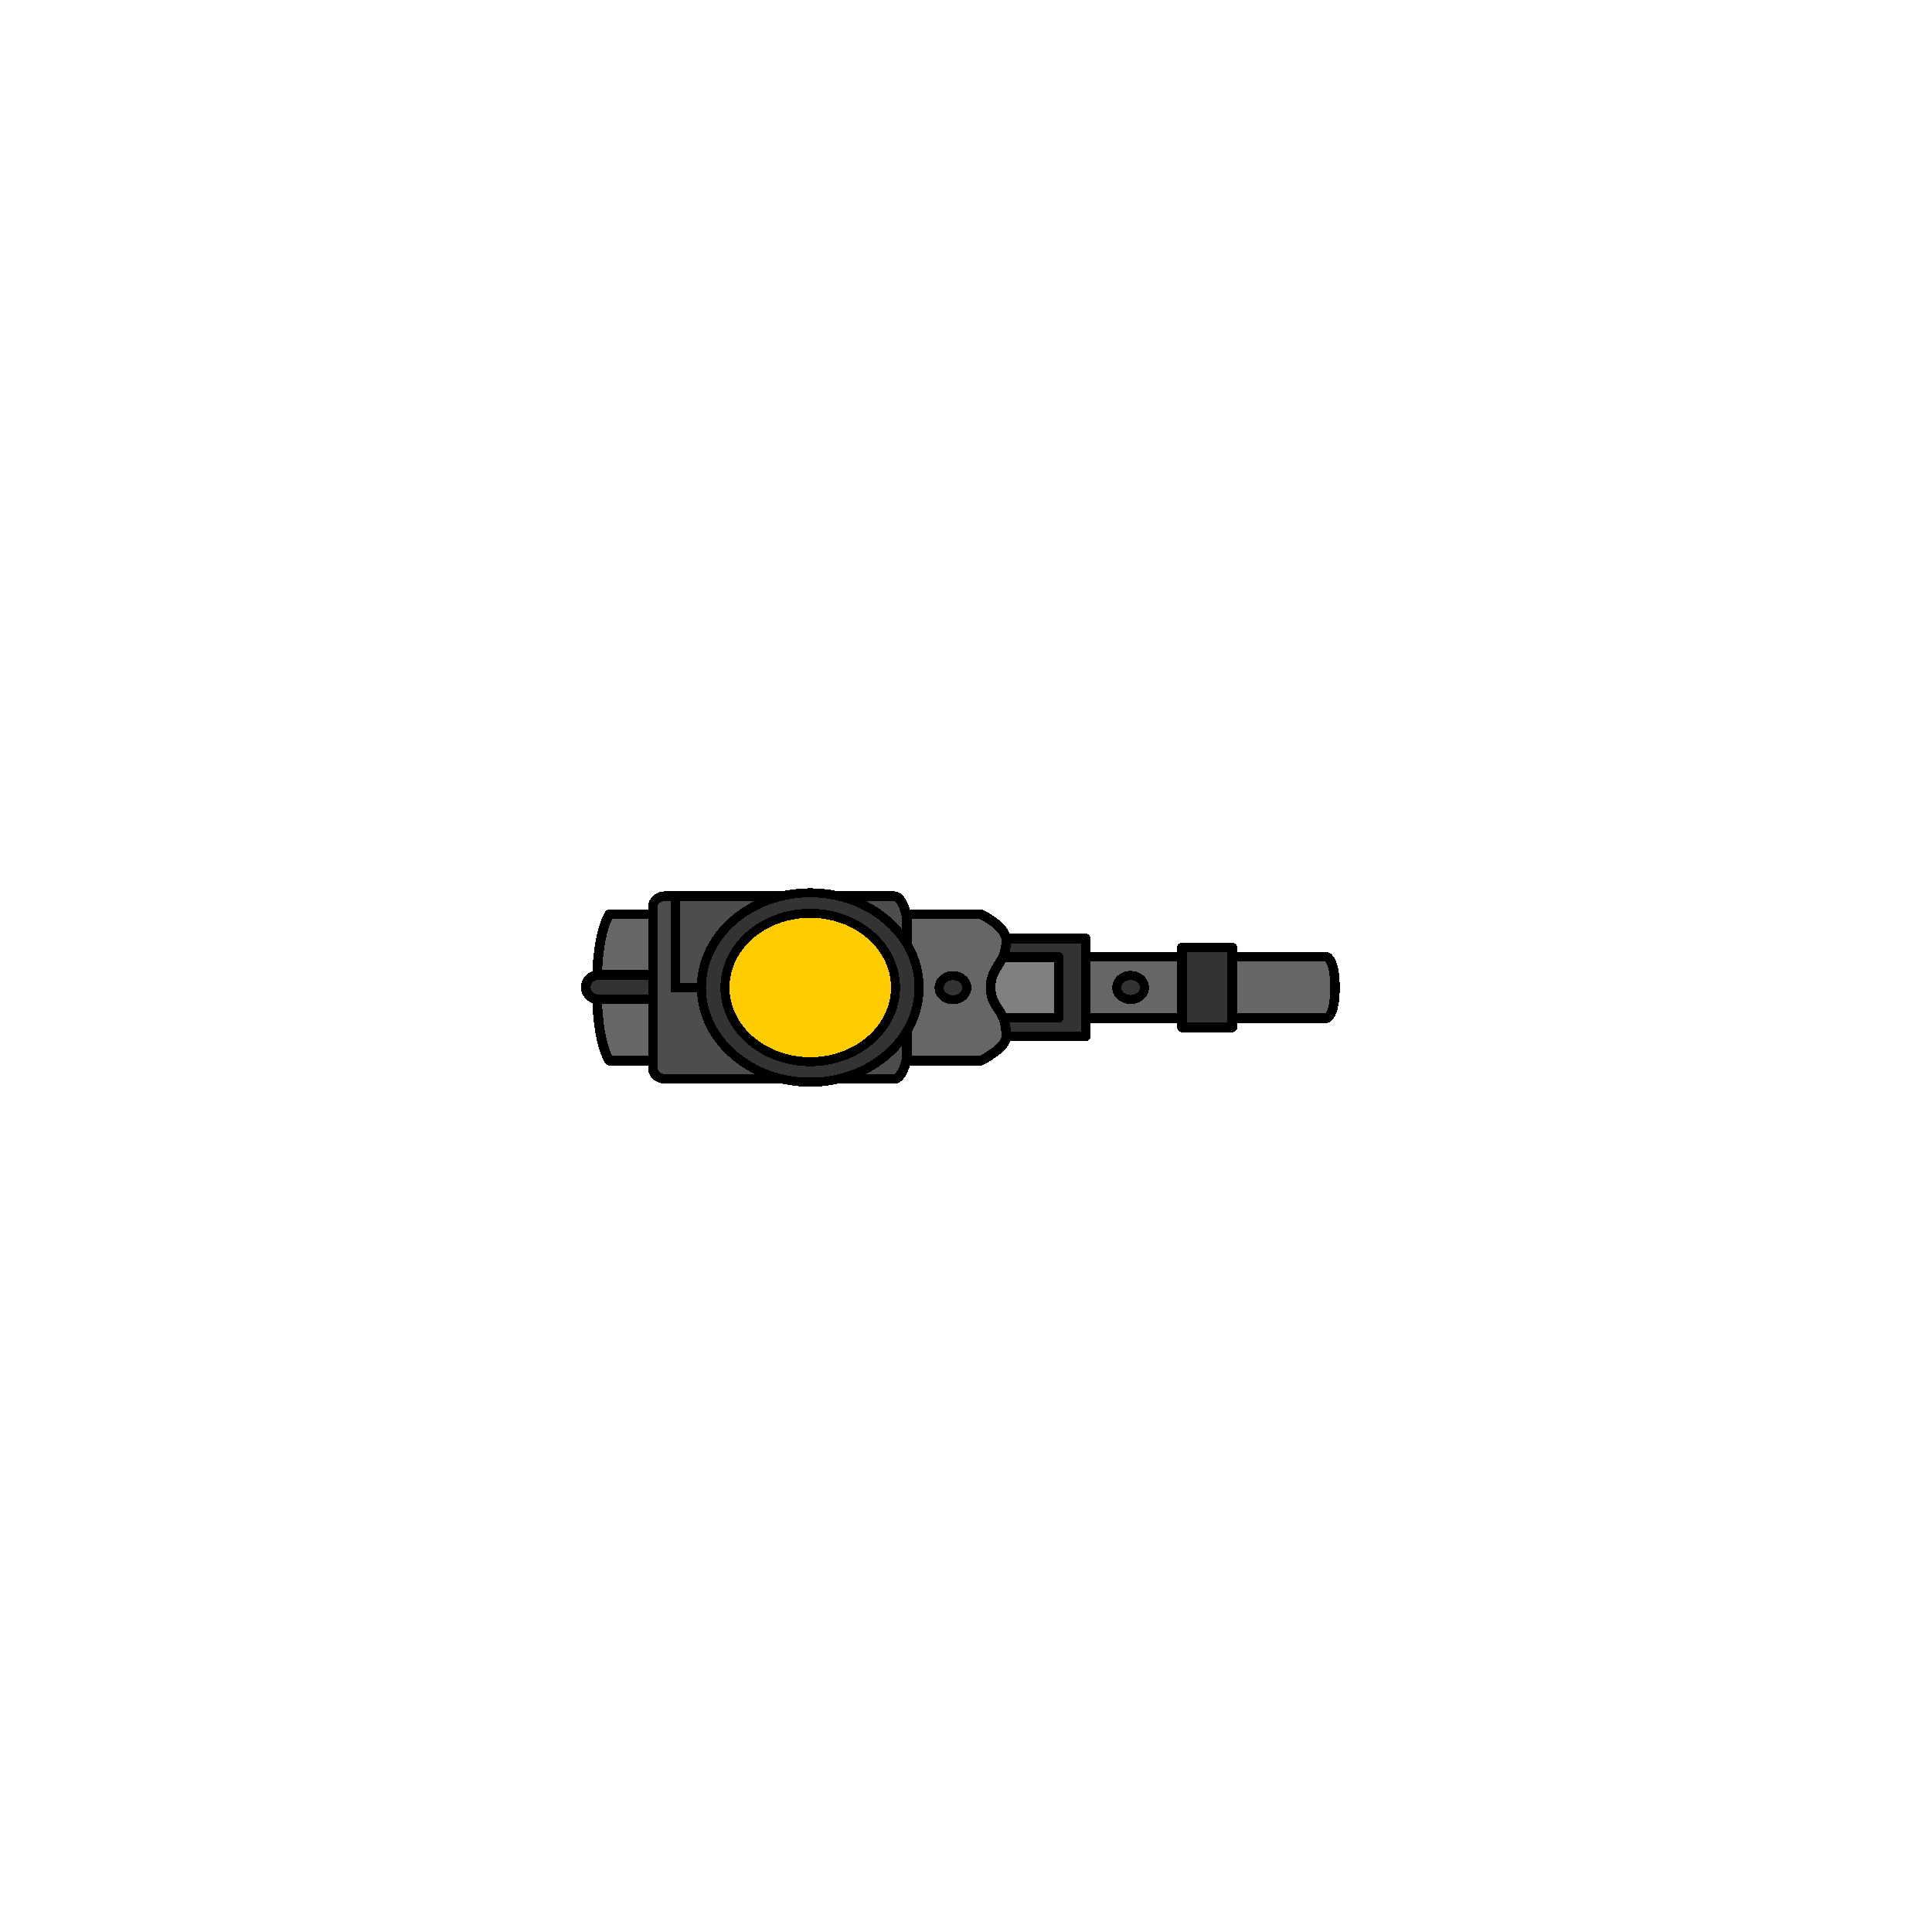
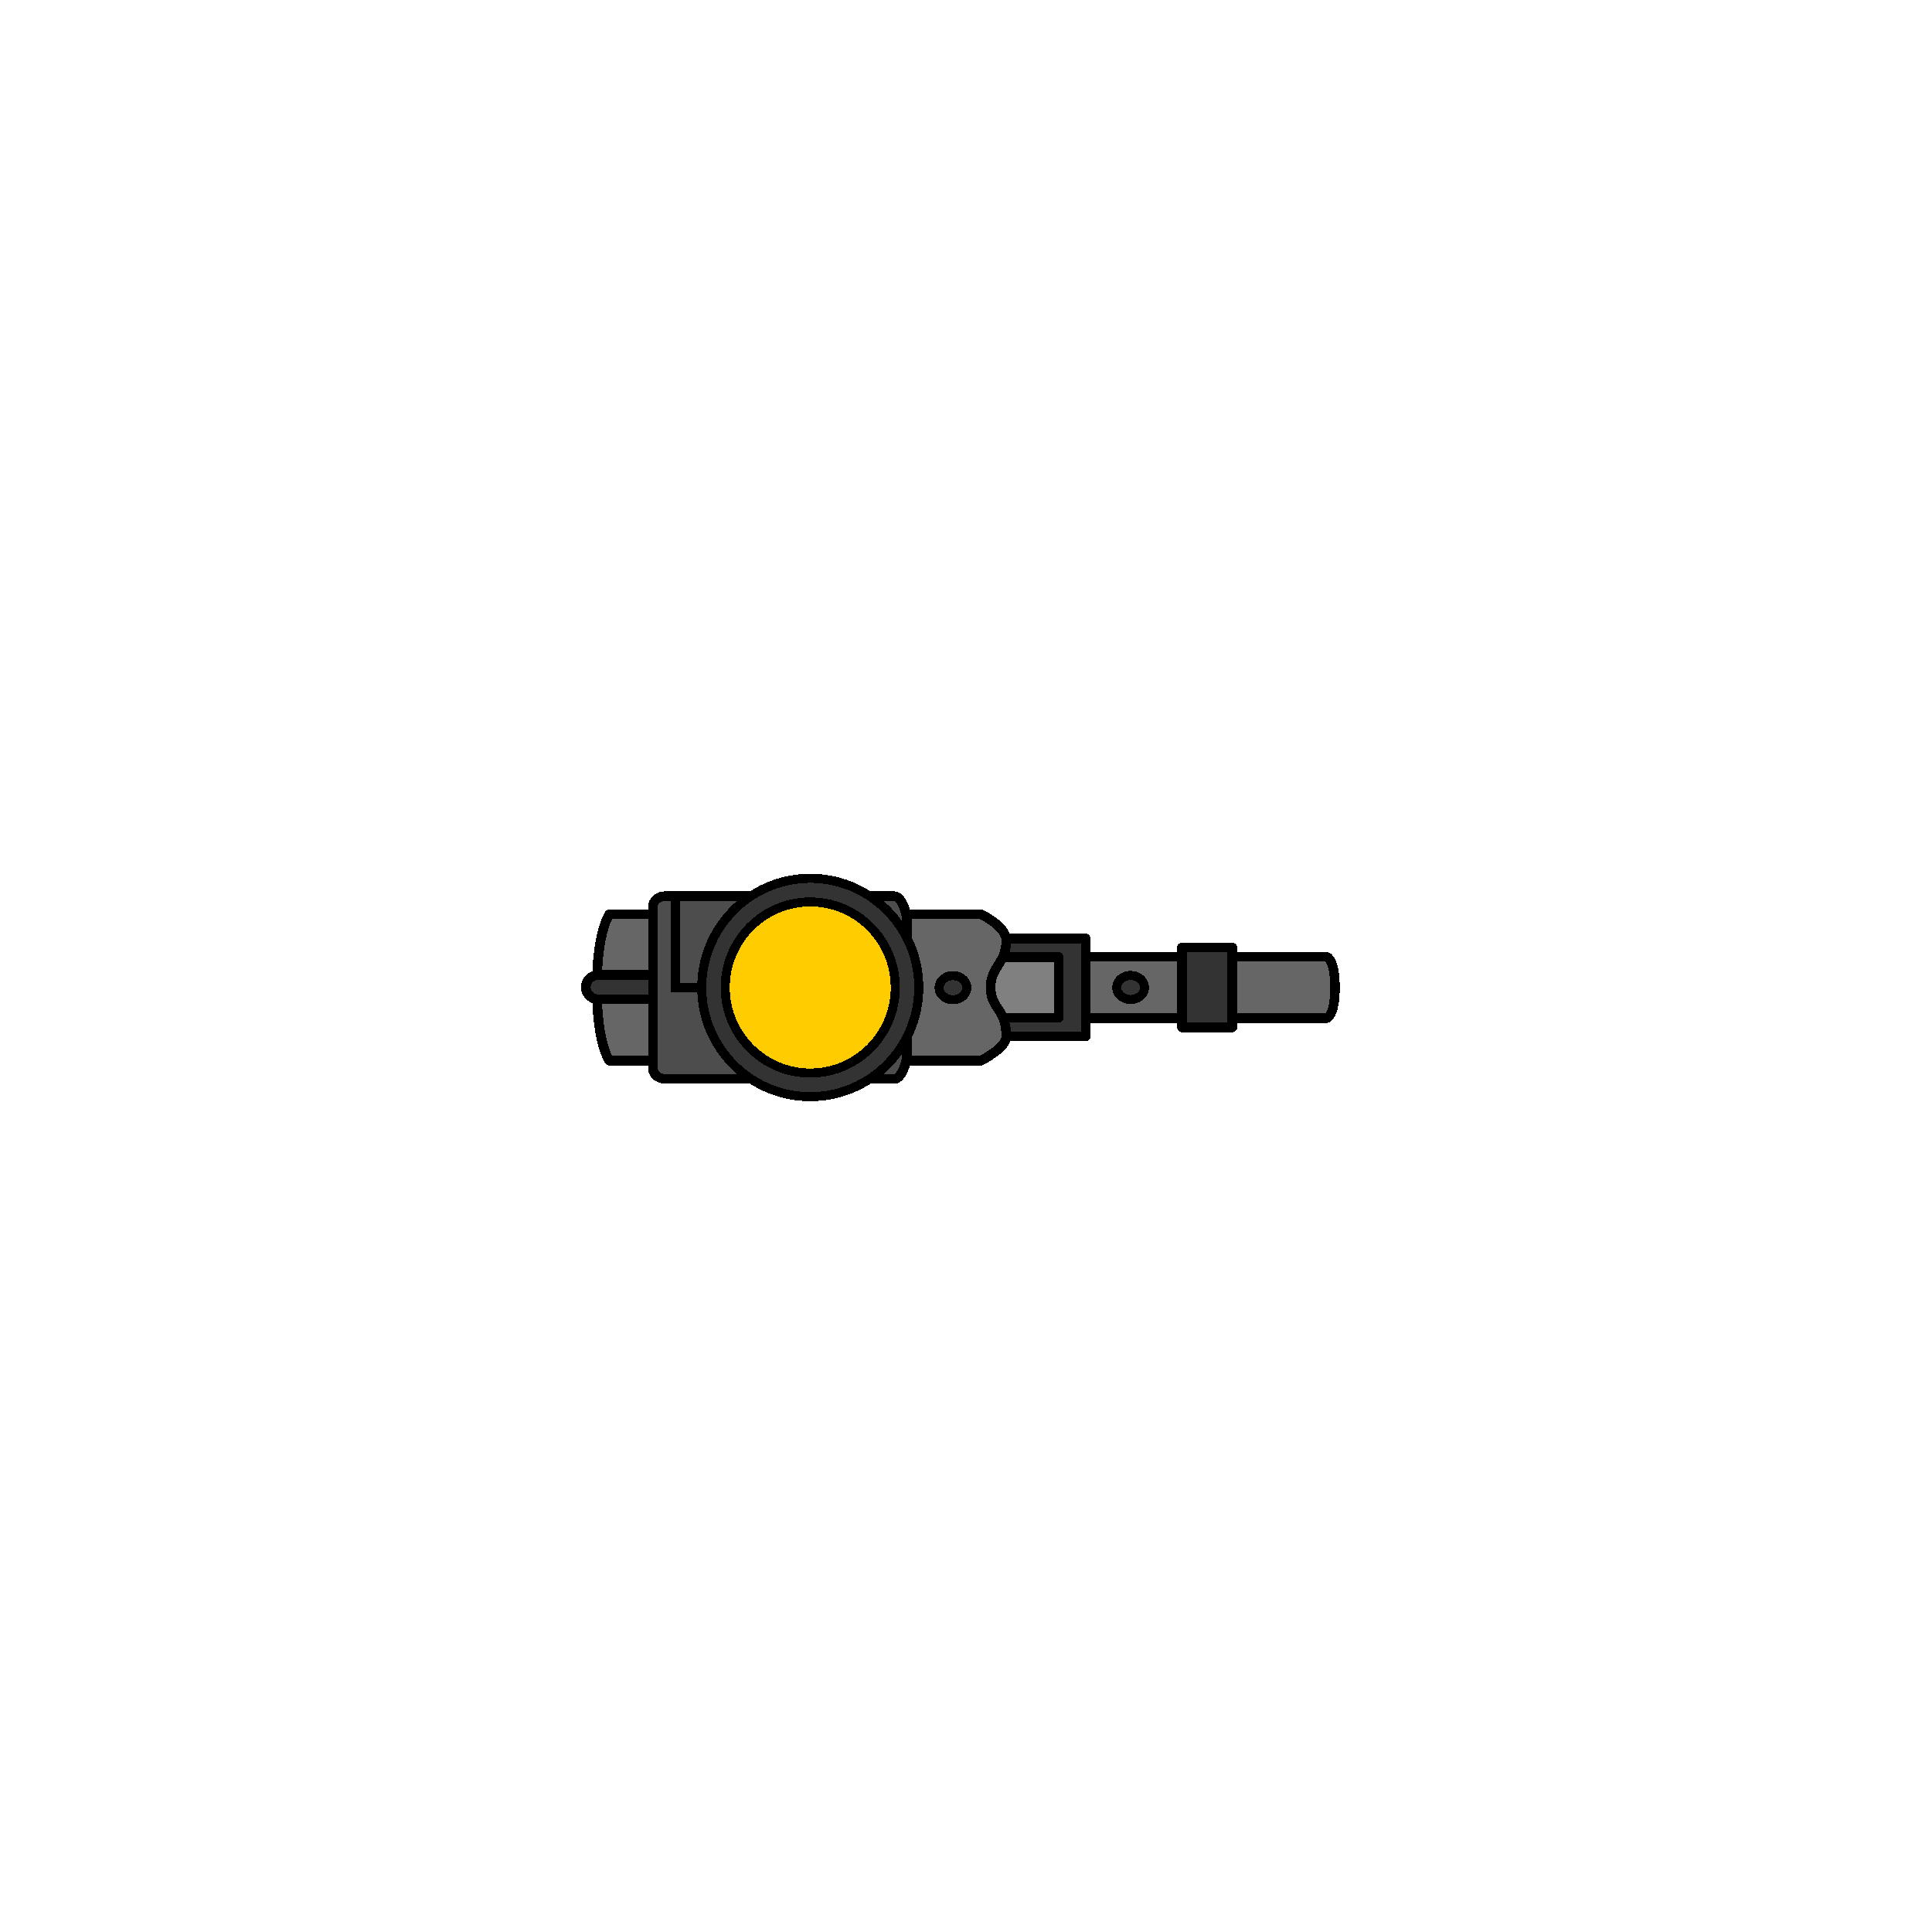
<svg xmlns="http://www.w3.org/2000/svg" xmlns:xlink="http://www.w3.org/1999/xlink" width="1280" height="1280" viewBox="0 0 338.667 338.667" version="1.1" id="svg5" shape-rendering="crispEdges">
  <defs id="defs2">
    <linearGradient id="linearGradient133751">
      <stop style="stop-color:#f2f2f2;stop-opacity:1" offset="0" id="stop133747" />
      <stop style="stop-color:#f2f2f2;stop-opacity:1" offset="0.782" id="stop246521" />
      <stop style="stop-color:#b3b3b3;stop-opacity:1" offset="1" id="stop133749" />
    </linearGradient>
    <radialGradient xlink:href="#linearGradient133751" id="radialGradient246293" gradientUnits="userSpaceOnUse" gradientTransform="matrix(-0.7815282,1.9043265e-6,8.5380687e-8,-1.336433,322.3017,432.7658)" cx="186.872" cy="194.298" fx="186.872" fy="194.298" r="54.159" />
  </defs>
  <g id="layer2" style="display:none">
    <ellipse style="mix-blend-mode:luminosity;fill:url(#radialGradient246293);fill-opacity:1;stroke:#000000;stroke-width:9.811;stroke-miterlimit:4;stroke-dasharray:none;stroke-opacity:1" id="path584" cx="169.333" cy="173.101" rx="49.254" ry="63.578" />
    <path style="display:inline;fill:none;stroke:#000000;stroke-width:3.969;stroke-linecap:round;stroke-linejoin:miter;stroke-miterlimit:4;stroke-dasharray:none;stroke-opacity:1" d="m 169.333,140.361 c 0,65.481 0,65.481 0,65.481" id="path1875" />
    <path style="fill:none;stroke:#000000;stroke-width:3.969;stroke-linecap:round;stroke-linejoin:miter;stroke-miterlimit:4;stroke-dasharray:none;stroke-opacity:1" d="m 144.638,173.101 c 24.167,0 24.167,0 49.391,0" id="path2880" />
  </g>
  <g id="layer3" style="display:inline">
    <path id="rect2432" style="fill:#666666;stroke:#000000;stroke-width:1.673;stroke-linecap:round;stroke-linejoin:round" d="m 106.492,167.724 h 126.085 c 0,0 1.44,0.405 1.44,5.377 0,4.972 -1.44,5.377 -1.44,5.377 h -126.085 c 0,0 -1.857,-0.605 -1.857,-5.377 0,-4.772 1.857,-5.377 1.857,-5.377 z" />
    <rect style="fill:#333333;stroke:#000000;stroke-width:1.696;stroke-linecap:round;stroke-linejoin:round;stroke-miterlimit:4;stroke-dasharray:none;stroke-opacity:1" id="rect5609" width="41.703" height="17.158" x="148.625" y="164.522" />
    <rect style="display:inline;fill:#808080;stroke:#000000;stroke-width:1.696;stroke-linecap:round;stroke-linejoin:round;stroke-miterlimit:4;stroke-dasharray:none;stroke-opacity:1" id="rect5609-2" width="32.183" height="10.661" x="153.385" y="167.77" />
    <path id="rect1020" style="fill:#666666;stroke:#000000;stroke-width:1.696;stroke-linecap:round;stroke-linejoin:round;stroke-miterlimit:4;stroke-dasharray:none" d="m 106.819,160.264 h 65.122 c 0,0 4.448,2.074 4.448,4.553 0,4.251 -2.733,4.458 -2.733,8.283 0,3.824 2.733,3.571 2.733,8.609 0,2.008 -4.448,4.227 -4.448,4.227 h -65.122 c 0,0 -2.197,-2.959 -2.197,-12.836 0,-9.877 2.197,-12.836 2.197,-12.836 z" />
    <path style="fill:#333333;stroke:#000000;stroke-width:1.587;stroke-linecap:round;stroke-linejoin:round;stroke-miterlimit:4;stroke-dasharray:none;stroke-opacity:1" id="path5636" d="m 169.477,173.134 a 2.426,2.111 0 0 1 -2.417,2.111 2.426,2.111 0 0 1 -2.436,-2.094 2.426,2.111 0 0 1 2.397,-2.127 2.426,2.111 0 0 1 2.455,2.077" />
    <path style="display:inline;fill:#333333;stroke:#000000;stroke-width:1.587;stroke-linecap:round;stroke-linejoin:round;stroke-miterlimit:4;stroke-dasharray:none;stroke-opacity:1" id="path5636-5" d="m 200.621,173.101 a 2.426,2.111 0 0 1 -2.417,2.111 2.426,2.111 0 0 1 -2.436,-2.094 2.426,2.111 0 0 1 2.397,-2.127 2.426,2.111 0 0 1 2.455,2.077" />
    <rect style="fill:#333333;stroke:#000000;stroke-width:1.696;stroke-linecap:round;stroke-linejoin:round;stroke-miterlimit:4;stroke-dasharray:none;stroke-opacity:1" id="rect5888" width="45.272" height="4.227" x="102.696" y="170.924" ry="2.113" />
    <path id="rect6155" style="fill:#4d4d4d;stroke:#000000;stroke-width:1.696;stroke-linecap:round;stroke-linejoin:round" d="m 116.569,157.093 h 40.253 c 1.171,0 2.114,2.867 2.114,3.886 v 24.287 c 0,1.019 -0.943,3.842 -2.114,3.842 h -40.253 c -1.171,0 -2.114,-0.82 -2.114,-1.839 v -28.337 c 0,-1.019 0.943,-1.839 2.114,-1.839 z" />
    <path style="fill:none;stroke:#000000;stroke-width:1.696;stroke-linecap:butt;stroke-linejoin:miter;stroke-miterlimit:4;stroke-dasharray:none;stroke-opacity:1" d="m 118.408,157.067 c 0,16.033 0,16.033 0,16.033 l 22.775,0.001" id="path6727" />
-     <path style="fill:#333333;stroke:#000000;stroke-width:1.587;stroke-linecap:round;stroke-linejoin:round;stroke-miterlimit:4;stroke-dasharray:none;stroke-opacity:1" id="path6830" d="m 161.112,173.101 a 19.079,16.598 0 0 1 -19.003,16.598 19.079,16.598 0 0 1 -19.154,-16.466 19.079,16.598 0 0 1 18.85,-16.729 19.079,16.598 0 0 1 19.304,16.332" />
-     <path style="display:inline;fill:#ffcc00;stroke:#000000;stroke-width:1.587;stroke-linecap:round;stroke-linejoin:round;stroke-miterlimit:4;stroke-dasharray:none;stroke-opacity:1" id="path6830-0" d="m 156.981,173.101 a 14.948,13.004 0 0 1 -14.888,13.004 14.948,13.004 0 0 1 -15.007,-12.9 14.948,13.004 0 0 1 14.769,-13.107 14.948,13.004 0 0 1 15.124,12.796" />
+     <path style="fill:#333333;stroke:#000000;stroke-width:1.587;stroke-linecap:round;stroke-linejoin:round;stroke-miterlimit:4;stroke-dasharray:none;stroke-opacity:1" id="path6830" d="m 161.055,173.101 a 19.021,19.136 0 0 1 -18.946,19.136 19.021,19.136 0 0 1 -19.096,-18.983 19.021,19.136 0 0 1 18.794,-19.287 19.021,19.136 0 0 1 19.246,18.83" />
+     <path style="display:inline;fill:#ffcc00;stroke:#000000;stroke-width:1.587;stroke-linecap:round;stroke-linejoin:round;stroke-miterlimit:4;stroke-dasharray:none;stroke-opacity:1" id="path6830-0" d="m 156.936,173.101 a 14.903,14.992 0 0 1 -14.843,14.992 14.903,14.992 0 0 1 -14.962,-14.873 14.903,14.992 0 0 1 14.724,-15.111 14.903,14.992 0 0 1 15.079,14.753" />
    <rect style="fill:#333333;stroke:#000000;stroke-width:1.696;stroke-linecap:round;stroke-linejoin:round;stroke-miterlimit:4;stroke-dasharray:none;stroke-opacity:1" id="rect7506" width="8.835" height="13.978" x="207.193" y="166.112" ry="0" />
  </g>
</svg>
